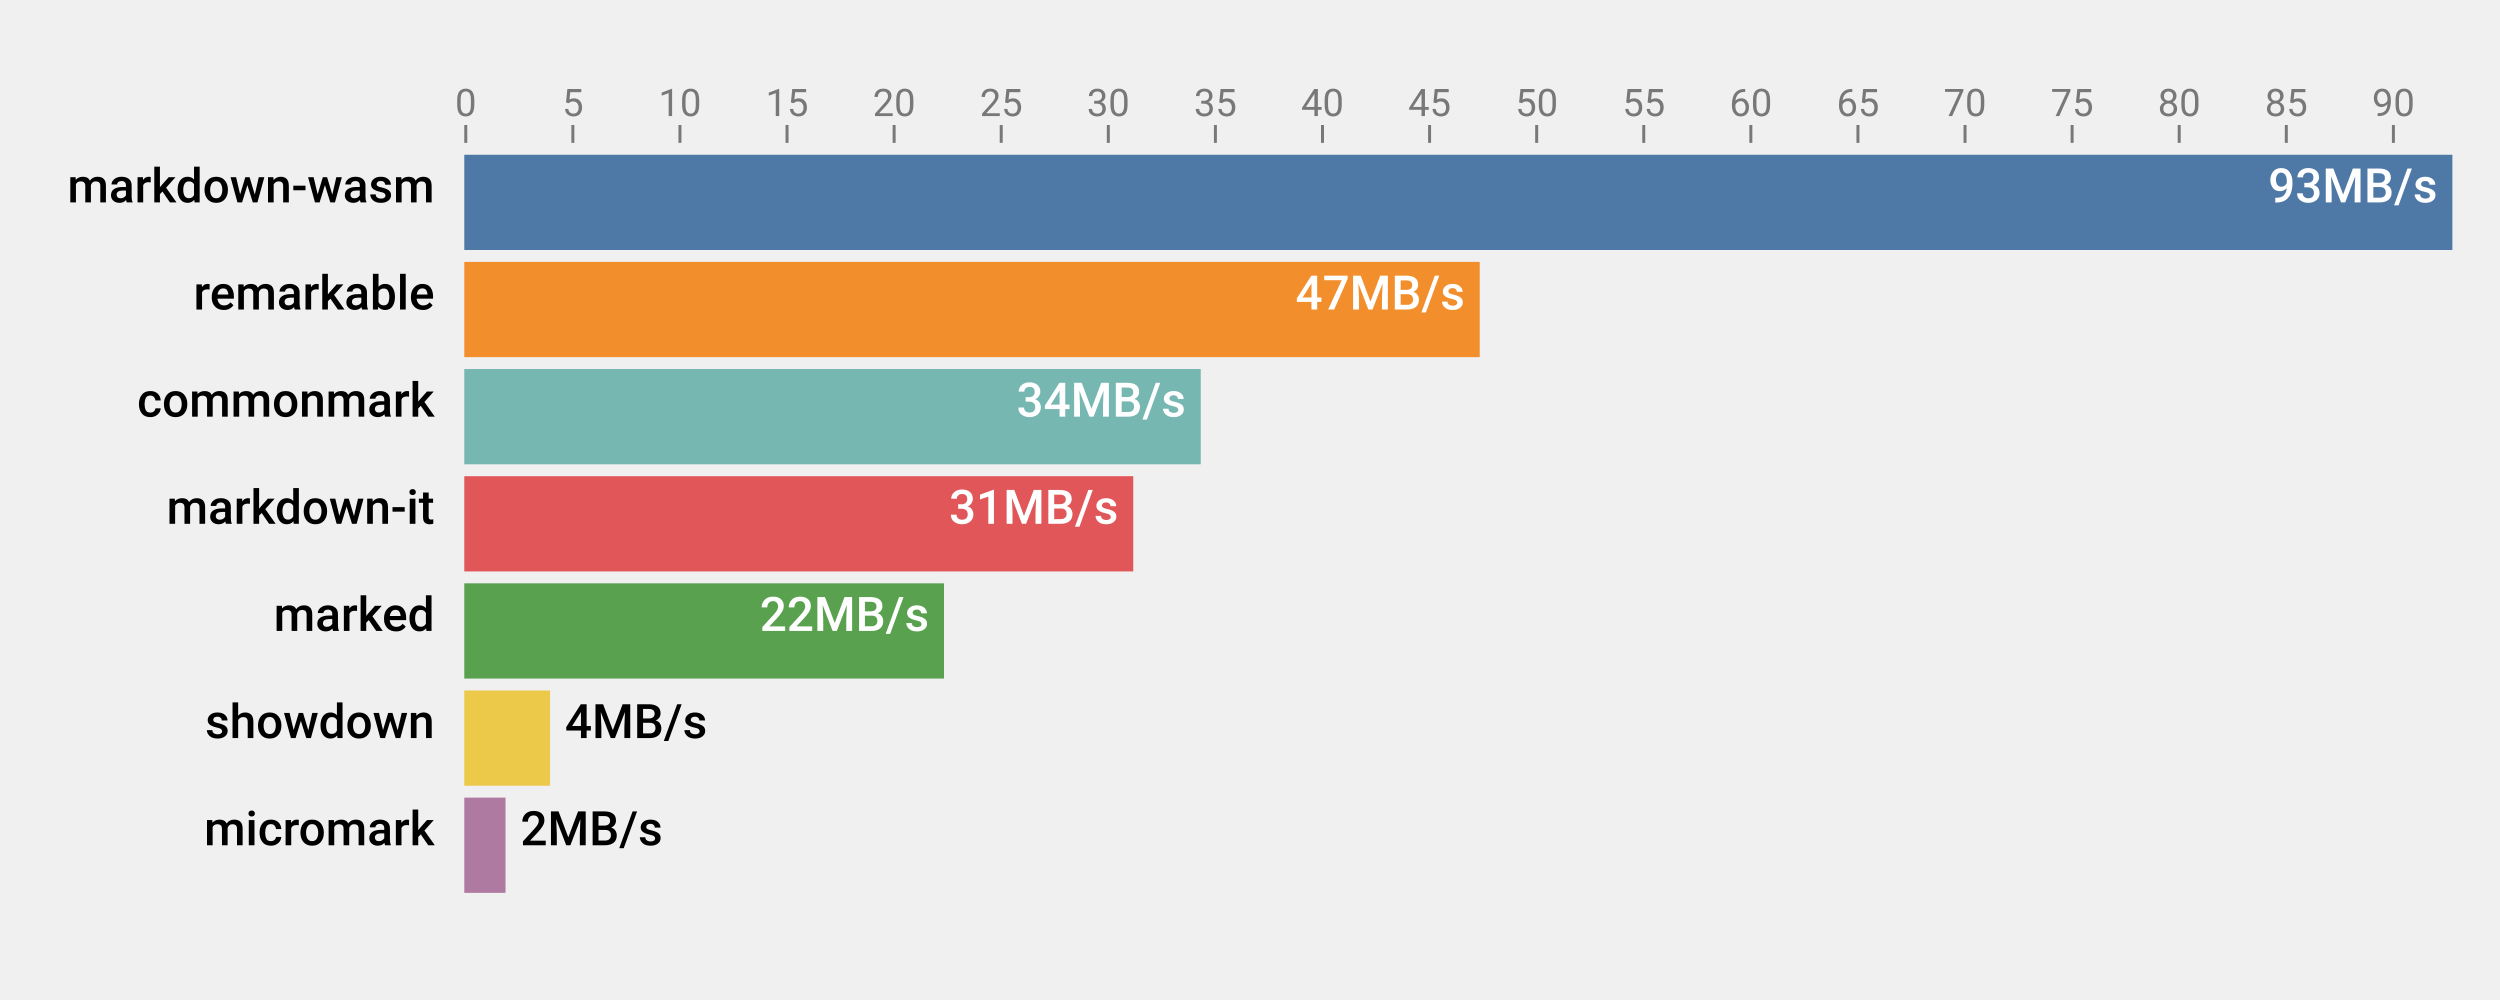
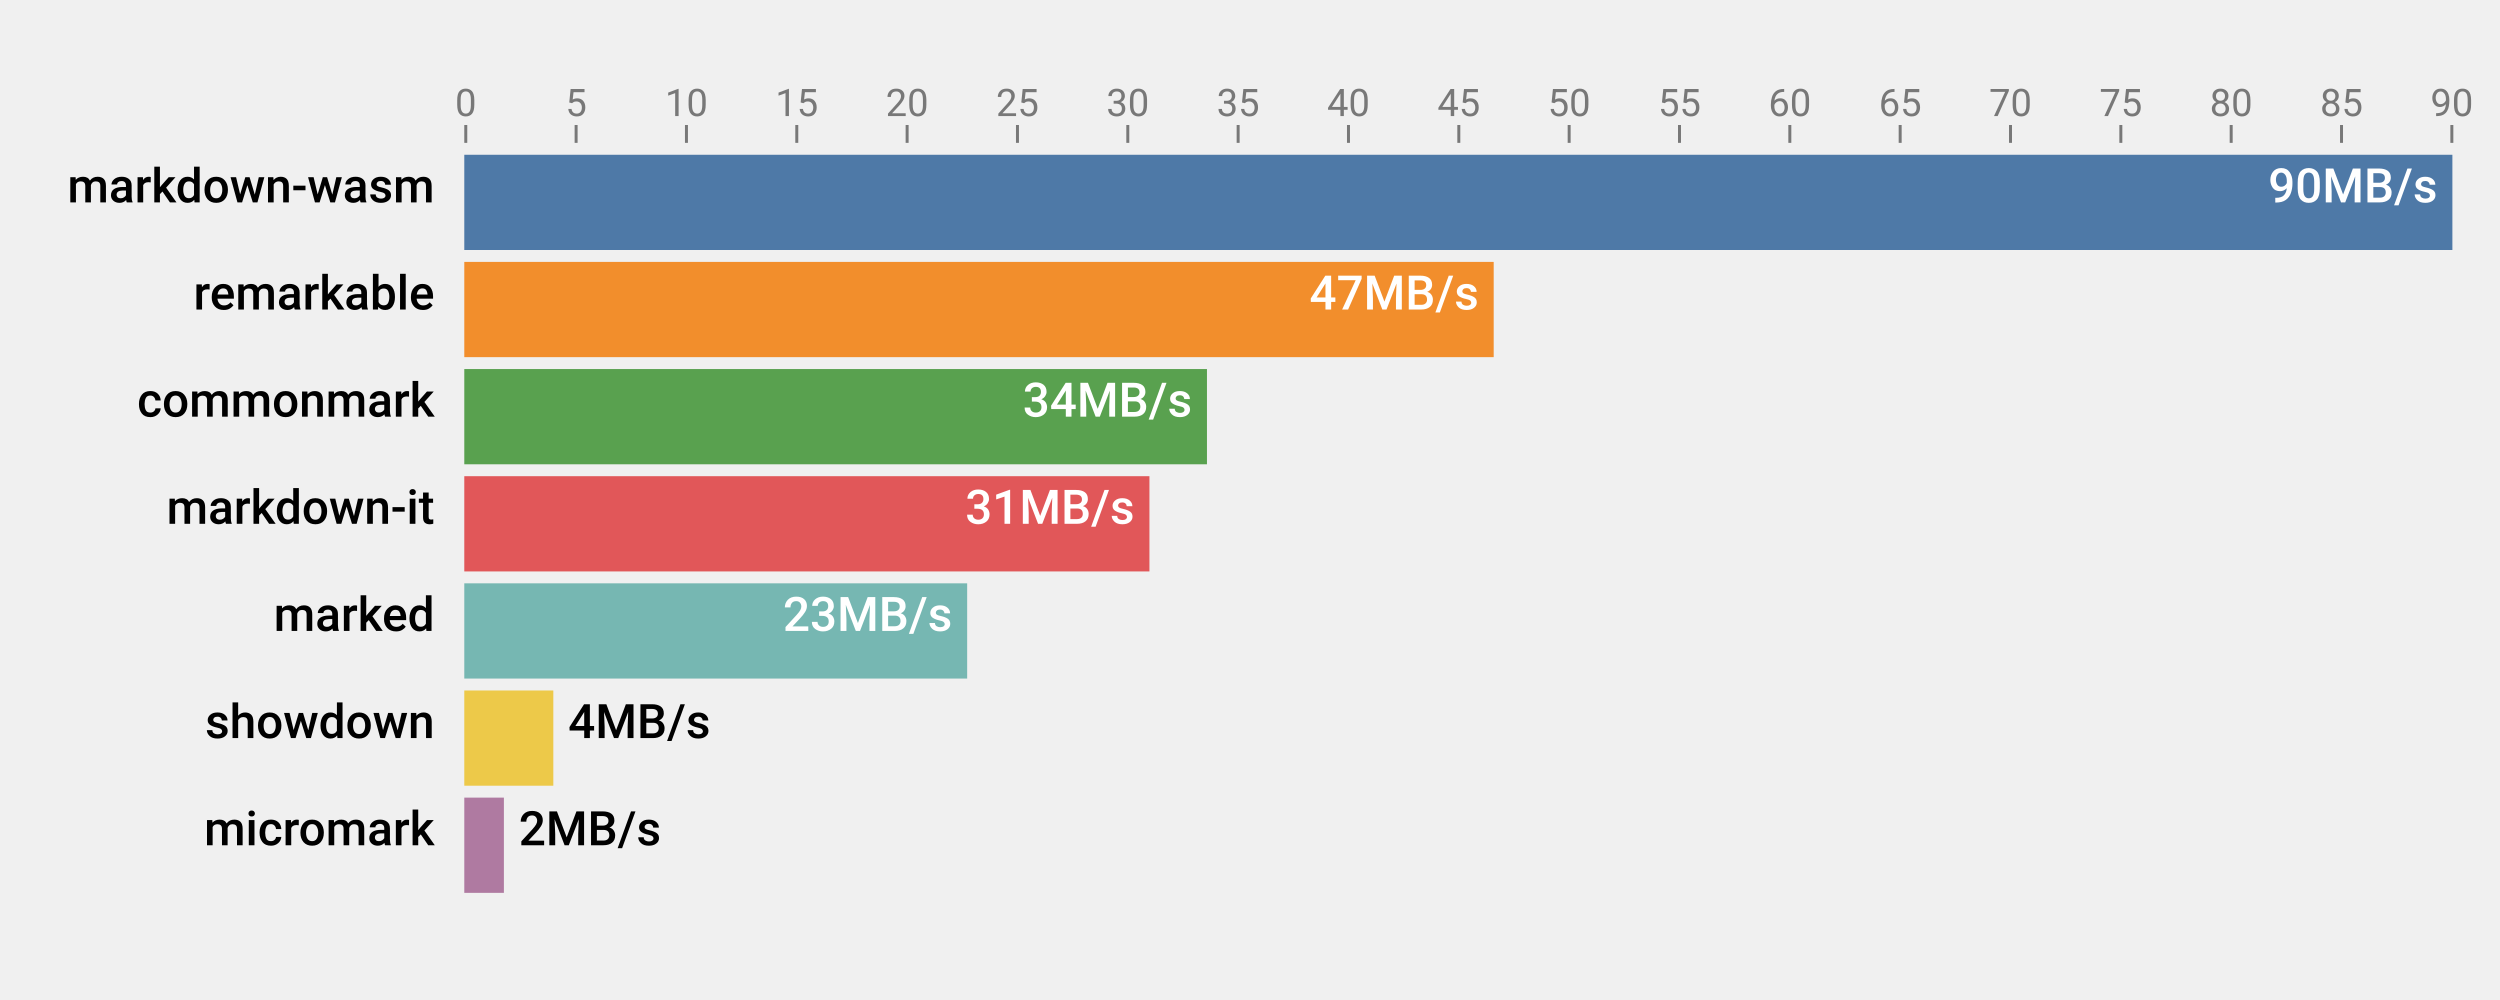
<svg xmlns="http://www.w3.org/2000/svg" width="840" height="336" font-family="system-ui,-apple-system,&quot;Segoe UI&quot;,Roboto,&quot;Helvetica Neue&quot;,&quot;Noto Sans&quot;,&quot;Liberation Sans&quot;,Arial,sans-serif" font-size="16">
  <g font-weight="500" text-anchor="end">
    <text x="156" y="68" alignment-baseline="central" dx="-10">markdown-wasm</text>
    <text x="156" y="104" alignment-baseline="central" dx="-10">remarkable</text>
    <text x="156" y="140" alignment-baseline="central" dx="-10">commonmark</text>
    <text x="156" y="176" alignment-baseline="central" dx="-10">markdown-it</text>
    <text x="156" y="212" alignment-baseline="central" dx="-10">marked</text>
    <text x="156" y="248" alignment-baseline="central" dx="-10">showdown</text>
    <text x="156" y="284" alignment-baseline="central" dx="-10">micromark</text>
  </g>
  <path fill="#4e79a7" d="M156 52h668v32H156z" />
-   <path fill="#f28e2c" d="M156 88h341.185v32H156z" />
-   <path fill="#76b7b2" d="M156 124h247.447v32H156z" />
-   <path fill="#e15759" d="M156 160h224.774v32H156z" />
-   <path fill="#59a14f" d="M156 196h161.18v32H156z" />
-   <path fill="#edc949" d="M156 232h28.823v32H156z" />
-   <path fill="#af7aa1" d="M156 268h13.855v32H156z" />
+   <path fill="#f28e2c" d="M156 88h345.879v32H156z" />
+   <path fill="#59a14f" d="M156 124h249.542v32H156z" />
+   <path fill="#e15759" d="M156 160h230.211v32H156z" />
+   <path fill="#76b7b2" d="M156 196h168.969v32H156z" />
+   <path fill="#edc949" d="M156 232h29.917v32H156z" />
+   <path fill="#af7aa1" d="M156 268h13.311v32H156z" />
  <g fill="#fff" font-weight="500" text-anchor="end">
-     <text x="824" y="68" alignment-baseline="central" dx="-5">93MB/s</text>
-     <text x="497.185" y="104" alignment-baseline="central" dx="-5">47MB/s</text>
-     <text x="403.447" y="140" alignment-baseline="central" dx="-5">34MB/s</text>
-     <text x="380.774" y="176" alignment-baseline="central" dx="-5">31MB/s</text>
-     <text x="317.18" y="212" alignment-baseline="central" dx="-5">22MB/s</text>
-     <text x="184.823" y="248" fill="#000" alignment-baseline="central" dx="5" text-anchor="start">4MB/s</text>
-     <text x="169.855" y="284" fill="#000" alignment-baseline="central" dx="5" text-anchor="start">2MB/s</text>
+     <text x="824" y="68" alignment-baseline="central" dx="-5">90MB/s</text>
+     <text x="501.879" y="104" alignment-baseline="central" dx="-5">47MB/s</text>
+     <text x="405.542" y="140" alignment-baseline="central" dx="-5">34MB/s</text>
+     <text x="386.211" y="176" alignment-baseline="central" dx="-5">31MB/s</text>
+     <text x="324.969" y="212" alignment-baseline="central" dx="-5">23MB/s</text>
+     <text x="185.917" y="248" fill="#000" alignment-baseline="central" dx="5" text-anchor="start">4MB/s</text>
+     <text x="169.311" y="284" fill="#000" alignment-baseline="central" dx="5" text-anchor="start">2MB/s</text>
  </g>
  <g fill="none" font-size="12.8" opacity=".5" text-anchor="middle">
    <g class="tick" opacity="1">
      <path stroke="currentColor" d="M156.5 48v-6" />
      <text y="-9" fill="currentColor" dy="0em" transform="translate(156.5 48)">0</text>
    </g>
    <g class="tick" opacity="1">
-       <path stroke="currentColor" d="M192.482 48v-6" />
-       <text y="-9" fill="currentColor" dy="0em" transform="translate(192.482 48)">5</text>
+       <path stroke="currentColor" d="M193.574 48v-6" />
+       <text y="-9" fill="currentColor" dy="0em" transform="translate(193.574 48)">5</text>
    </g>
    <g class="tick" opacity="1">
-       <path stroke="currentColor" d="M228.464 48v-6" />
-       <text y="-9" fill="currentColor" dy="0em" transform="translate(228.464 48)">10</text>
+       <path stroke="currentColor" d="M230.647 48v-6" />
+       <text y="-9" fill="currentColor" dy="0em" transform="translate(230.647 48)">10</text>
    </g>
    <g class="tick" opacity="1">
-       <path stroke="currentColor" d="M264.446 48v-6" />
-       <text y="-9" fill="currentColor" dy="0em" transform="translate(264.446 48)">15</text>
+       <path stroke="currentColor" d="M267.72 48v-6" />
+       <text y="-9" fill="currentColor" dy="0em" transform="translate(267.72 48)">15</text>
    </g>
    <g class="tick" opacity="1">
-       <path stroke="currentColor" d="M300.429 48v-6" />
-       <text y="-9" fill="currentColor" dy="0em" transform="translate(300.429 48)">20</text>
+       <path stroke="currentColor" d="M304.794 48v-6" />
+       <text y="-9" fill="currentColor" dy="0em" transform="translate(304.794 48)">20</text>
    </g>
    <g class="tick" opacity="1">
-       <path stroke="currentColor" d="M336.41 48v-6" />
-       <text y="-9" fill="currentColor" dy="0em" transform="translate(336.41 48)">25</text>
+       <path stroke="currentColor" d="M341.868 48v-6" />
+       <text y="-9" fill="currentColor" dy="0em" transform="translate(341.868 48)">25</text>
    </g>
    <g class="tick" opacity="1">
-       <path stroke="currentColor" d="M372.393 48v-6" />
-       <text y="-9" fill="currentColor" dy="0em" transform="translate(372.393 48)">30</text>
+       <path stroke="currentColor" d="M378.941 48v-6" />
+       <text y="-9" fill="currentColor" dy="0em" transform="translate(378.941 48)">30</text>
    </g>
    <g class="tick" opacity="1">
-       <path stroke="currentColor" d="M408.375 48v-6" />
-       <text y="-9" fill="currentColor" dy="0em" transform="translate(408.375 48)">35</text>
+       <path stroke="currentColor" d="M416.015 48v-6" />
+       <text y="-9" fill="currentColor" dy="0em" transform="translate(416.015 48)">35</text>
    </g>
    <g class="tick" opacity="1">
-       <path stroke="currentColor" d="M444.357 48v-6" />
-       <text y="-9" fill="currentColor" dy="0em" transform="translate(444.357 48)">40</text>
+       <path stroke="currentColor" d="M453.088 48v-6" />
+       <text y="-9" fill="currentColor" dy="0em" transform="translate(453.088 48)">40</text>
    </g>
    <g class="tick" opacity="1">
-       <path stroke="currentColor" d="M480.34 48v-6" />
-       <text y="-9" fill="currentColor" dy="0em" transform="translate(480.34 48)">45</text>
+       <path stroke="currentColor" d="M490.162 48v-6" />
+       <text y="-9" fill="currentColor" dy="0em" transform="translate(490.162 48)">45</text>
    </g>
    <g class="tick" opacity="1">
-       <path stroke="currentColor" d="M516.322 48v-6" />
-       <text y="-9" fill="currentColor" dy="0em" transform="translate(516.322 48)">50</text>
+       <path stroke="currentColor" d="M527.235 48v-6" />
+       <text y="-9" fill="currentColor" dy="0em" transform="translate(527.235 48)">50</text>
    </g>
    <g class="tick" opacity="1">
-       <path stroke="currentColor" d="M552.304 48v-6" />
-       <text y="-9" fill="currentColor" dy="0em" transform="translate(552.304 48)">55</text>
+       <path stroke="currentColor" d="M564.309 48v-6" />
+       <text y="-9" fill="currentColor" dy="0em" transform="translate(564.309 48)">55</text>
    </g>
    <g class="tick" opacity="1">
-       <path stroke="currentColor" d="M588.286 48v-6" />
-       <text y="-9" fill="currentColor" dy="0em" transform="translate(588.286 48)">60</text>
+       <path stroke="currentColor" d="M601.382 48v-6" />
+       <text y="-9" fill="currentColor" dy="0em" transform="translate(601.382 48)">60</text>
    </g>
    <g class="tick" opacity="1">
-       <path stroke="currentColor" d="M624.268 48v-6" />
-       <text y="-9" fill="currentColor" dy="0em" transform="translate(624.268 48)">65</text>
+       <path stroke="currentColor" d="M638.456 48v-6" />
+       <text y="-9" fill="currentColor" dy="0em" transform="translate(638.456 48)">65</text>
    </g>
    <g class="tick" opacity="1">
-       <path stroke="currentColor" d="M660.25 48v-6" />
-       <text y="-9" fill="currentColor" dy="0em" transform="translate(660.25 48)">70</text>
+       <path stroke="currentColor" d="M675.53 48v-6" />
+       <text y="-9" fill="currentColor" dy="0em" transform="translate(675.53 48)">70</text>
    </g>
    <g class="tick" opacity="1">
-       <path stroke="currentColor" d="M696.232 48v-6" />
-       <text y="-9" fill="currentColor" dy="0em" transform="translate(696.232 48)">75</text>
+       <path stroke="currentColor" d="M712.603 48v-6" />
+       <text y="-9" fill="currentColor" dy="0em" transform="translate(712.603 48)">75</text>
    </g>
    <g class="tick" opacity="1">
-       <path stroke="currentColor" d="M732.215 48v-6" />
-       <text y="-9" fill="currentColor" dy="0em" transform="translate(732.215 48)">80</text>
+       <path stroke="currentColor" d="M749.676 48v-6" />
+       <text y="-9" fill="currentColor" dy="0em" transform="translate(749.676 48)">80</text>
    </g>
    <g class="tick" opacity="1">
-       <path stroke="currentColor" d="M768.197 48v-6" />
-       <text y="-9" fill="currentColor" dy="0em" transform="translate(768.197 48)">85</text>
+       <path stroke="currentColor" d="M786.75 48v-6" />
+       <text y="-9" fill="currentColor" dy="0em" transform="translate(786.75 48)">85</text>
    </g>
    <g class="tick" opacity="1">
-       <path stroke="currentColor" d="M804.179 48v-6" />
-       <text y="-9" fill="currentColor" dy="0em" transform="translate(804.179 48)">90</text>
+       <path stroke="currentColor" d="M823.823 48v-6" />
+       <text y="-9" fill="currentColor" dy="0em" transform="translate(823.823 48)">90</text>
    </g>
  </g>
</svg>
